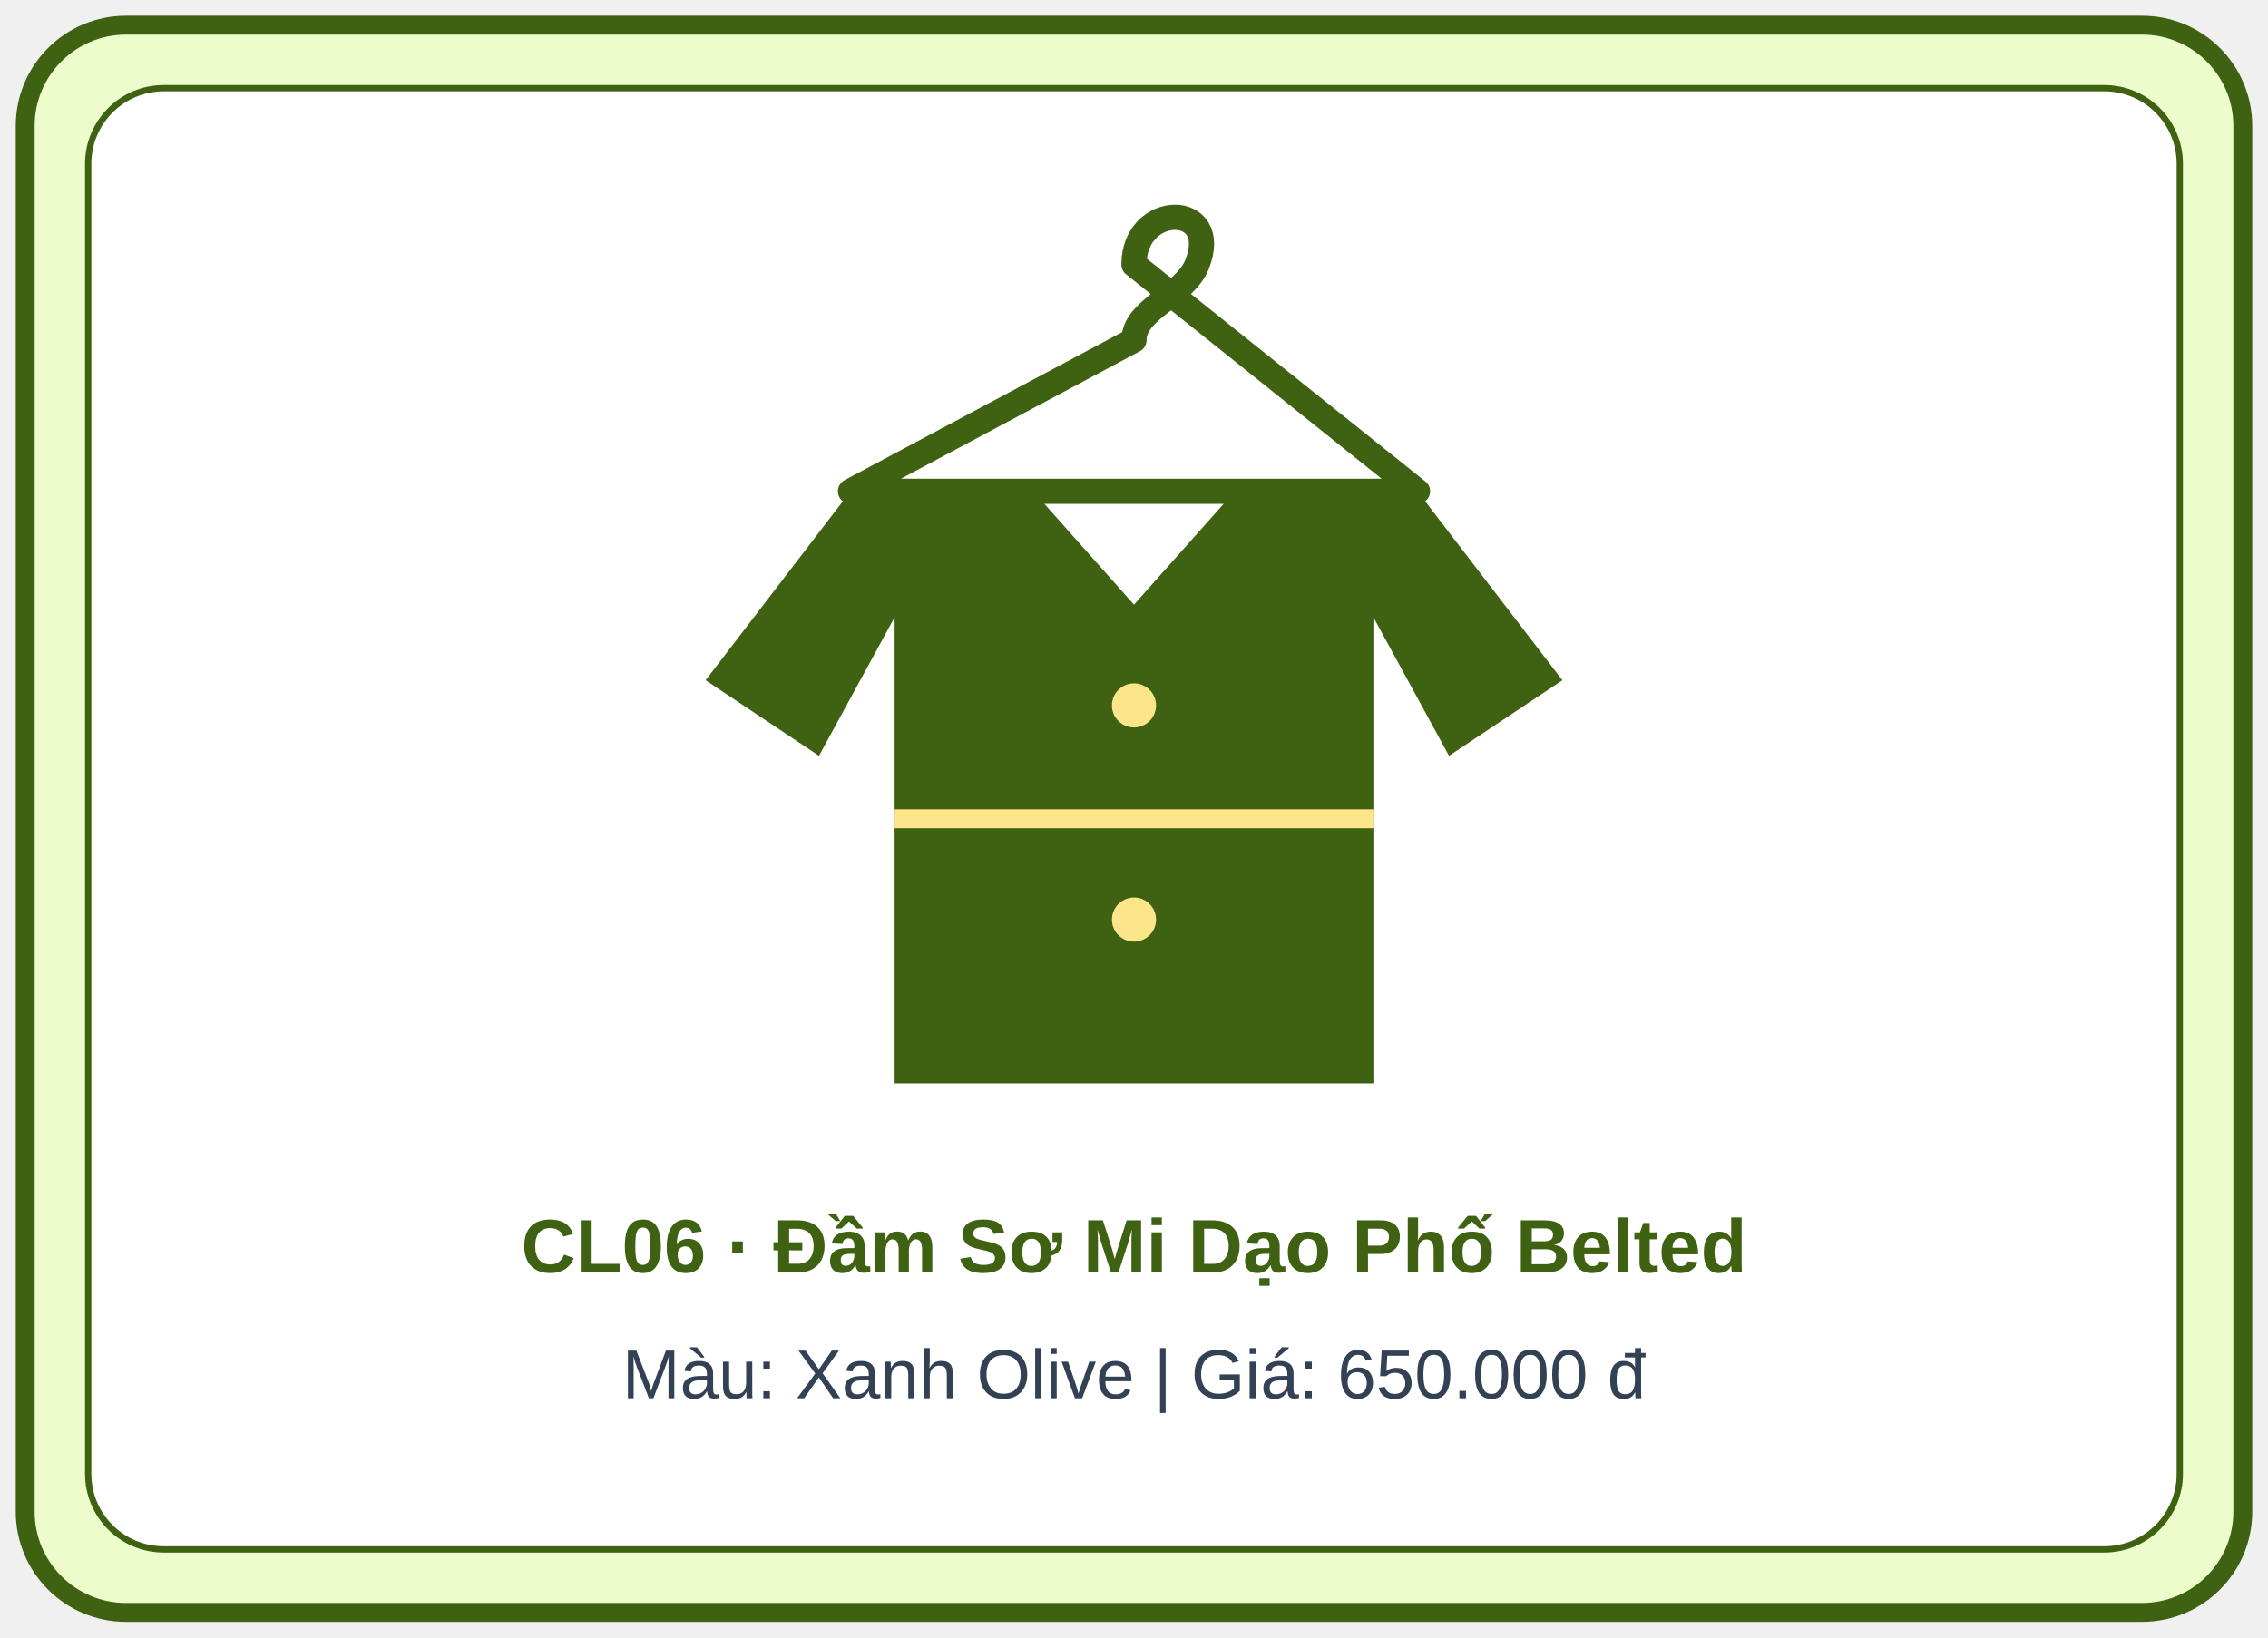
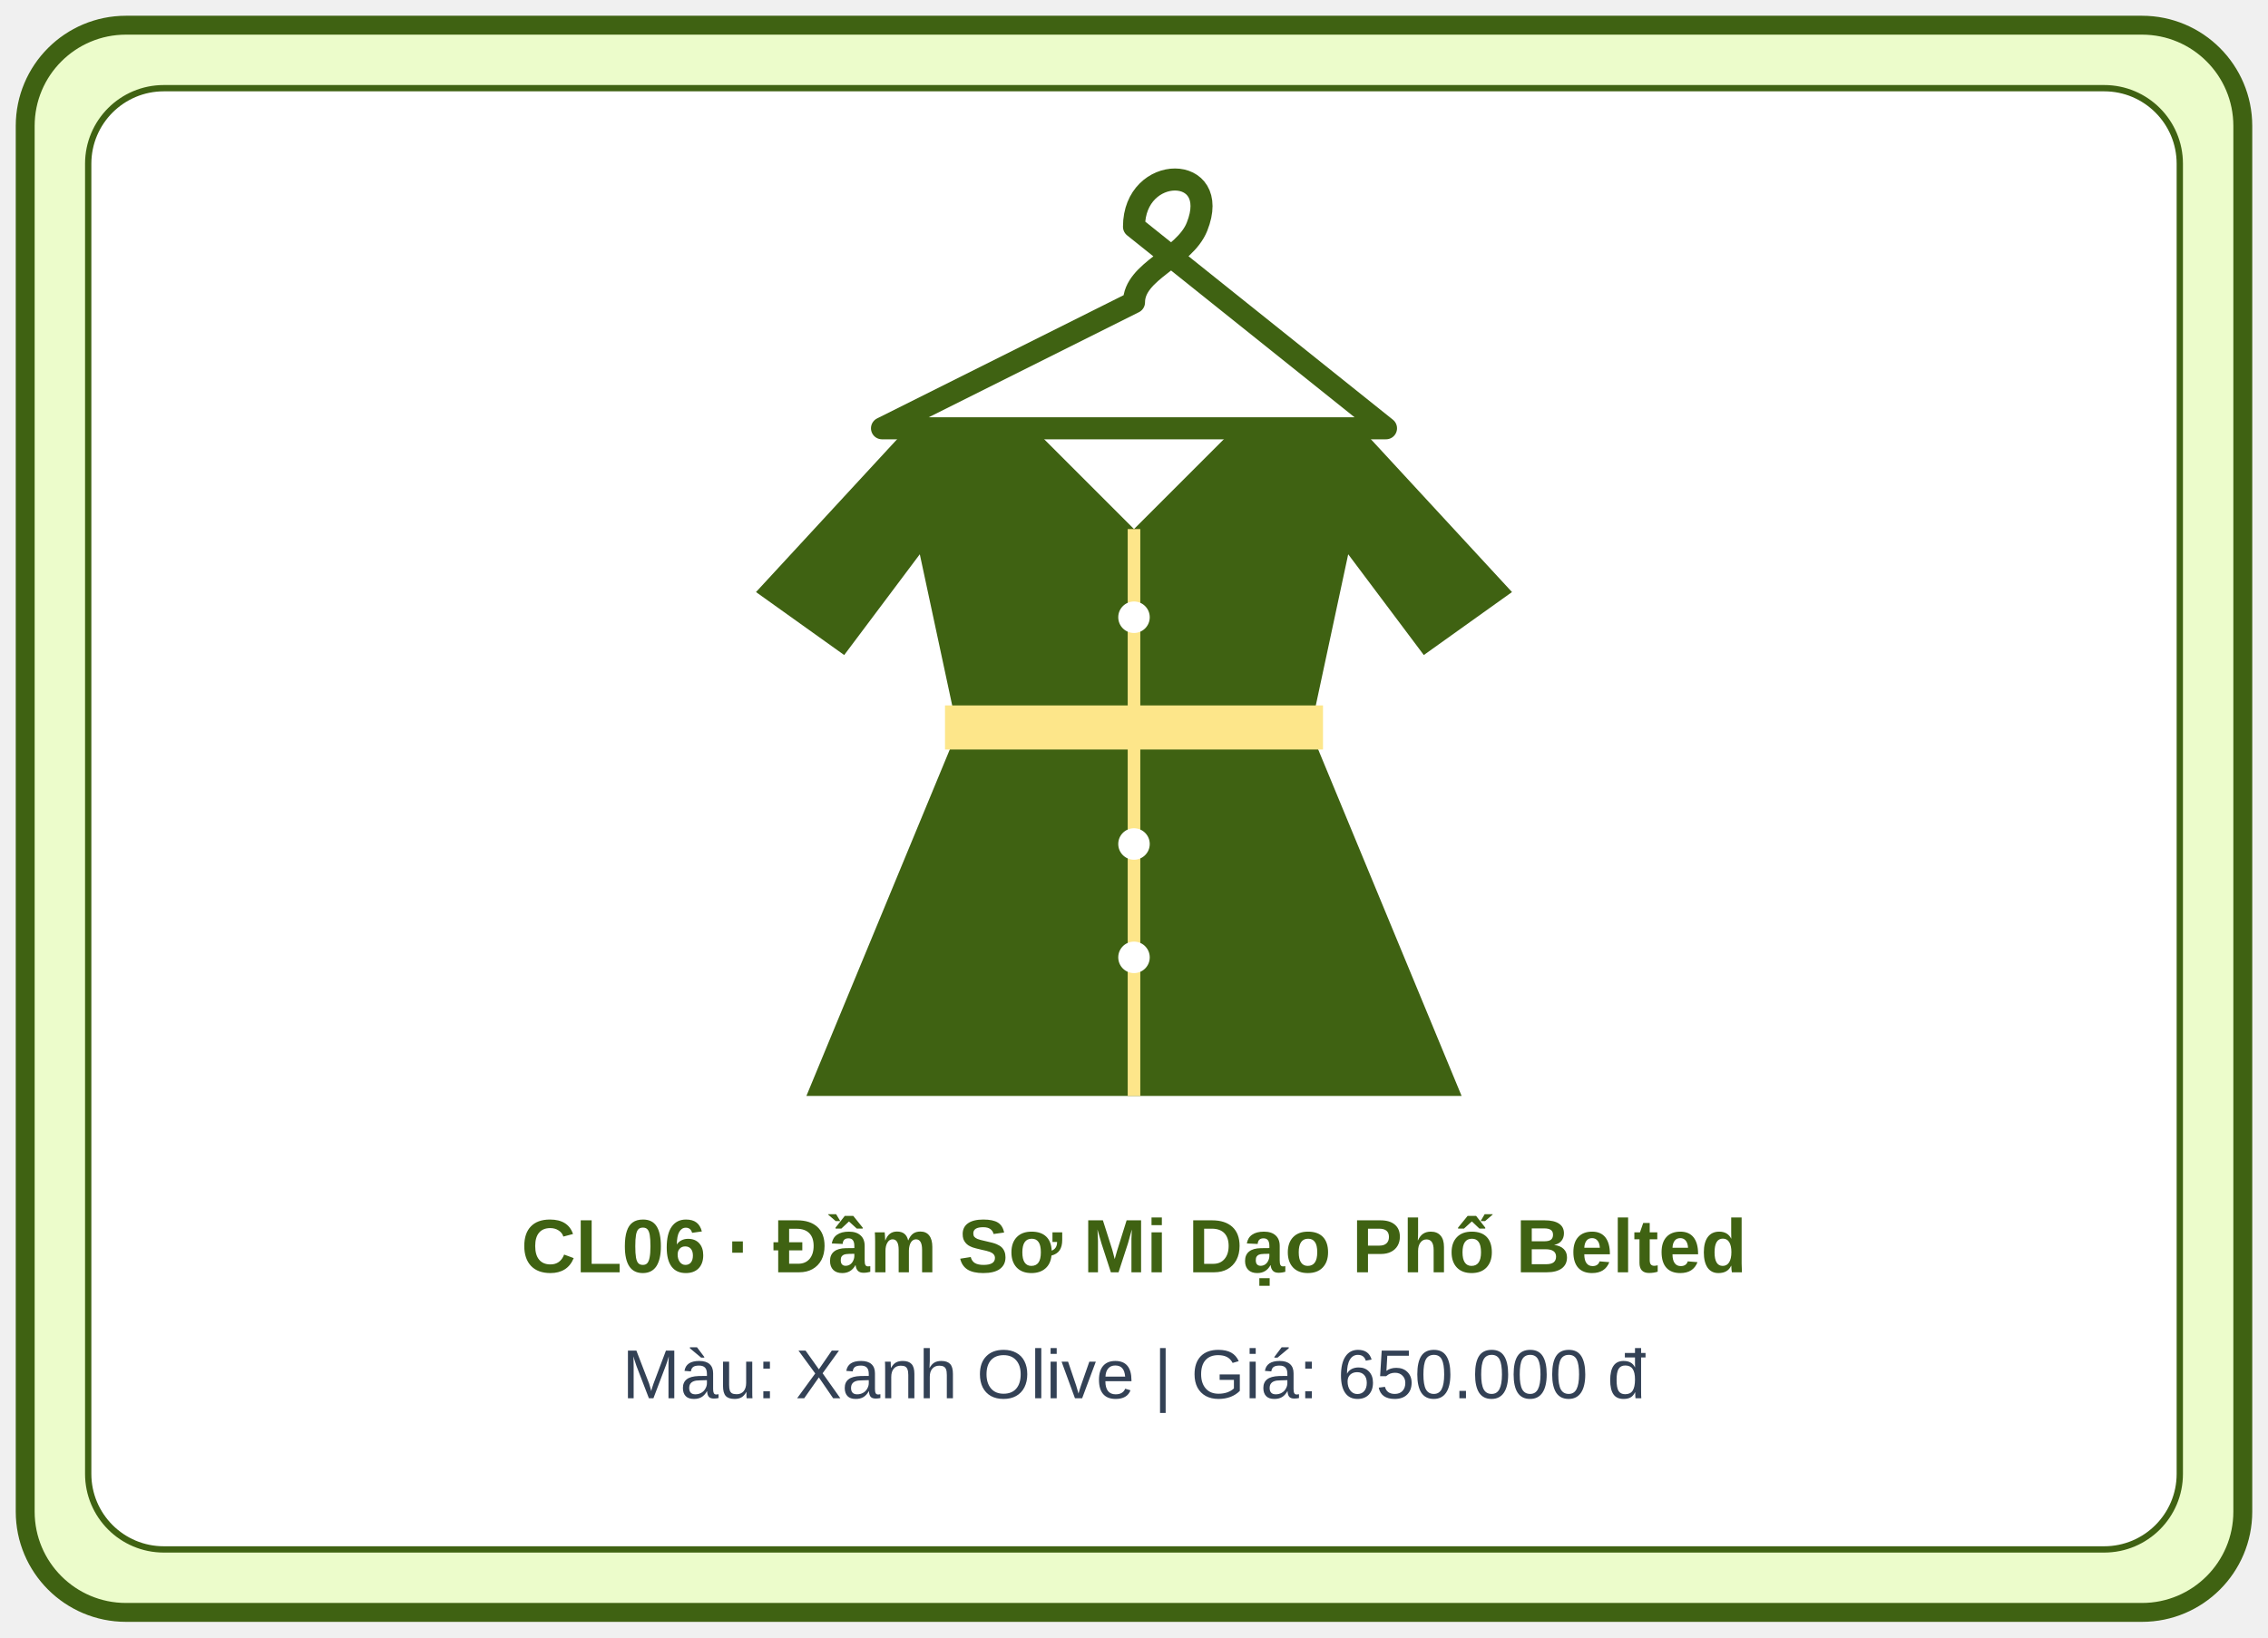
<svg xmlns="http://www.w3.org/2000/svg" width="360" height="260" viewBox="0 0 360 260">
  <rect x="4" y="4" width="352" height="252" rx="16" fill="#ECFCCB" stroke="#3F6212" stroke-width="3" />
  <rect x="14" y="14" width="332" height="232" rx="12" fill="#FFFFFF" stroke="#3F6212" stroke-width="1" />
-   <path d="M180 42 C180 32, 194 32, 190 42 C188 47, 180 49, 180 54 L135 78 L225 78 Z" fill="none" stroke="#3F6212" stroke-width="4" stroke-linecap="round" stroke-linejoin="round" />
-   <path d="M135 78 L112 108 L130 120 L142 98 L142 172 L218 172 L218 98 L230 120 L248 108 L225 78 L196 78 L180 96 L164 78 Z" fill="#3F6212" />
-   <line x1="142" y1="130" x2="218" y2="130" stroke="#FDE68A" stroke-width="3" />
-   <circle cx="180" cy="112" r="3.5" fill="#FDE68A" />
-   <circle cx="180" cy="146" r="3.5" fill="#FDE68A" />
+   <path d="M180 36 C180 26, 194 26, 190 36 C188 41, 180 43, 180 48 L140 68 L220 68 Z" fill="none" stroke="#3F6212" stroke-width="3.5" stroke-linecap="round" stroke-linejoin="round" />
+   <path d="M144 68 L120 94 L134 104 L146 88 L152 116 L128 174 L232 174 L208 116 L214 88 L226 104 L240 94 L216 68 L196 68 L180 84 L164 68 Z" fill="#3F6212" />
+   <line x1="180" y1="84" x2="180" y2="174" stroke="#FDE68A" stroke-width="2" />
+   <rect x="150" y="112" width="60" height="7" fill="#FDE68A" />
+   <circle cx="180" cy="98" r="2.5" fill="#FFFFFF" />
+   <circle cx="180" cy="134" r="2.5" fill="#FFFFFF" />
+   <circle cx="180" cy="152" r="2.5" fill="#FFFFFF" />
  <text x="180" y="202" text-anchor="middle" font-family="Arial, sans-serif" font-size="12" font-weight="bold" fill="#3F6212">CL06 · Đầm Sơ Mi Dạo Phố Belted</text>
  <text x="180" y="222" text-anchor="middle" font-family="Arial, sans-serif" font-size="11" fill="#334155">Màu: Xanh Olive | Giá: 650.000 đ</text>
</svg>
